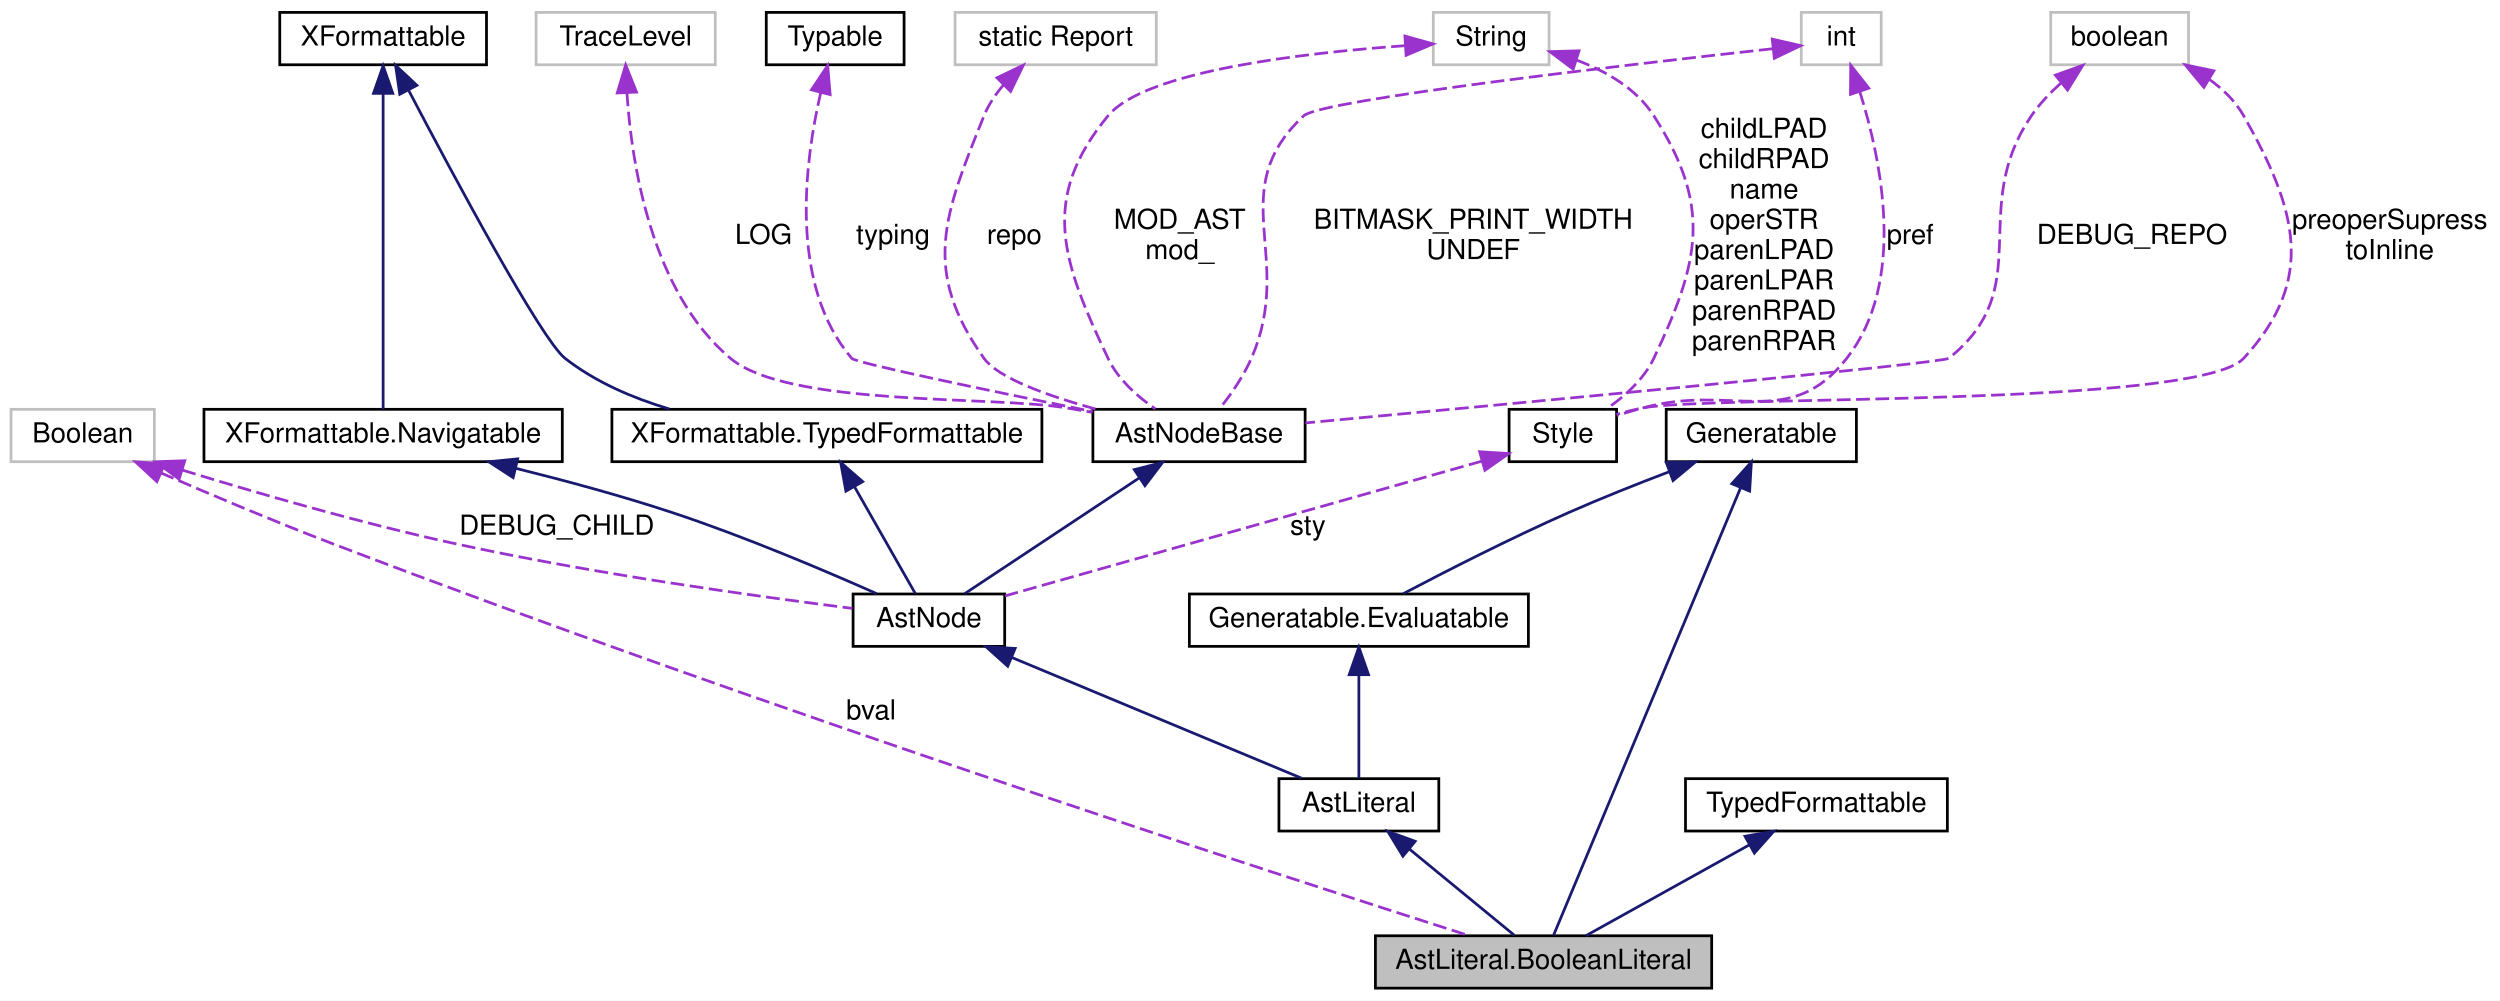
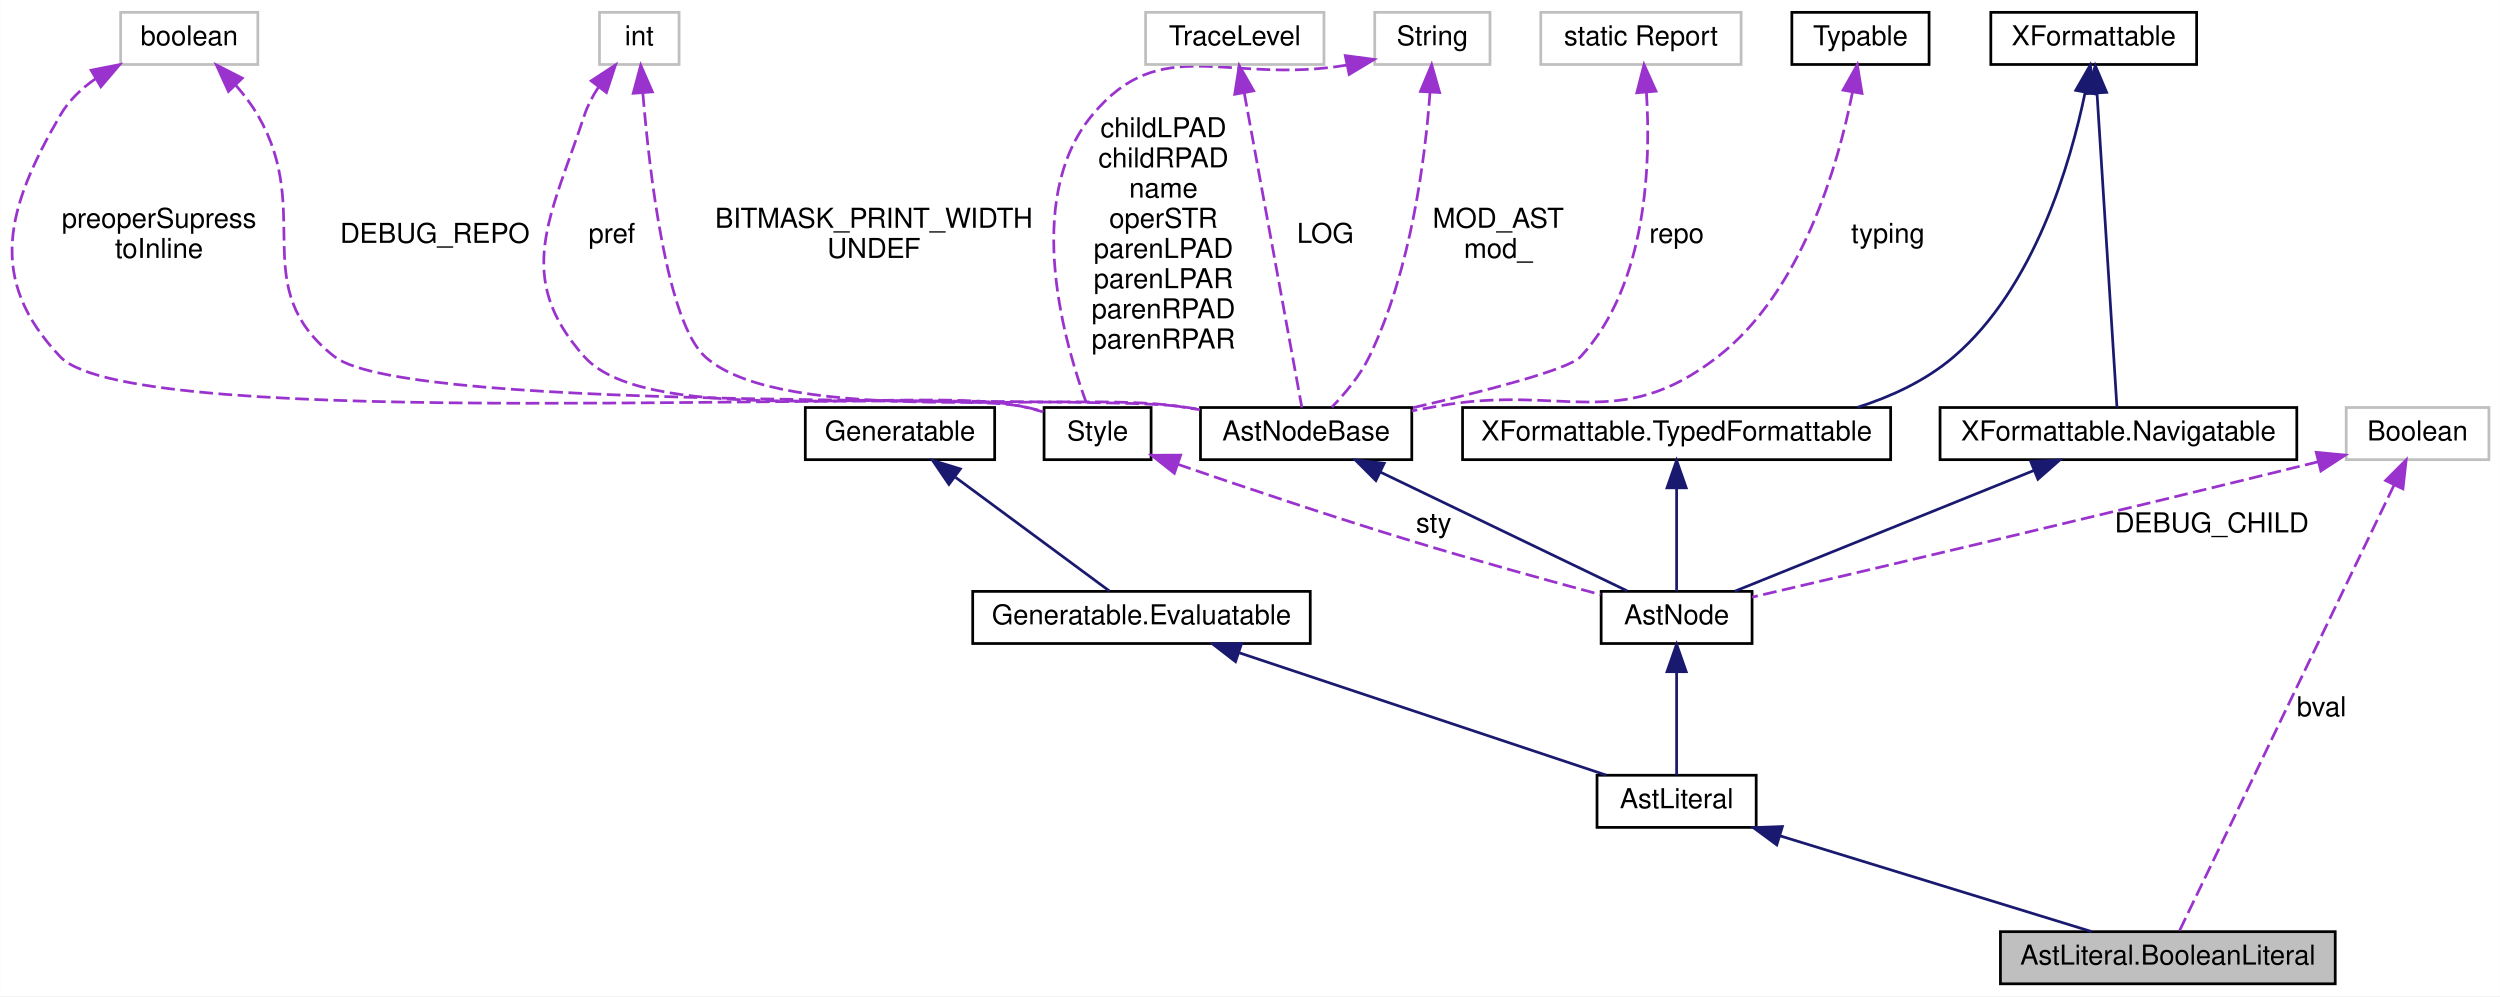
- <svg xmlns="http://www.w3.org/2000/svg" xmlns:xlink="http://www.w3.org/1999/xlink" width="907pt" height="363pt" viewBox="0.00 0.00 907.00 363.00">
+ <svg xmlns="http://www.w3.org/2000/svg" xmlns:xlink="http://www.w3.org/1999/xlink" width="911pt" height="363pt" viewBox="0.00 0.00 910.91 363.00">
  <g id="graph0" class="graph" transform="scale(1 1) rotate(0) translate(4 359)">
-     <polygon fill="white" stroke="transparent" points="-4,4 -4,-359 903,-359 903,4 -4,4" />
+     <polygon fill="white" stroke="transparent" points="-4,4 -4,-359 906.91,-359 906.91,4 -4,4" />
    <g id="node1" class="node">
      <g id="a_node1">
        <a xlink:title="ダミーの生成子．このクラス自身は直接生成されない．部分クラスからのみ生成される">
-           <polygon fill="#bfbfbf" stroke="black" points="495,-0.5 495,-19.5 617,-19.5 617,-0.5 495,-0.5" />
-           <text text-anchor="middle" x="556" y="-7.5" font-family="Helvetica,sans-Serif" font-size="10.00">AstLiteral.BooleanLiteral</text>
+           <polygon fill="#bfbfbf" stroke="black" points="724.91,-0.5 724.91,-19.5 846.91,-19.5 846.91,-0.5 724.91,-0.5" />
+           <text text-anchor="middle" x="785.91" y="-7.5" font-family="Helvetica,sans-Serif" font-size="10.00">AstLiteral.BooleanLiteral</text>
        </a>
      </g>
    </g>
    <g id="node2" class="node">
      <g id="a_node2">
        <a xlink:href="classast_1_1_ast_literal.html" target="_top" xlink:title="値を返すことができる終端オブジェクトのクラス">
-           <polygon fill="white" stroke="black" points="460,-57.5 460,-76.5 518,-76.5 518,-57.5 460,-57.5" />
-           <text text-anchor="middle" x="489" y="-64.5" font-family="Helvetica,sans-Serif" font-size="10.00">AstLiteral</text>
+           <polygon fill="white" stroke="black" points="577.91,-57.5 577.91,-76.5 635.91,-76.5 635.91,-57.5 577.91,-57.5" />
+           <text text-anchor="middle" x="606.91" y="-64.5" font-family="Helvetica,sans-Serif" font-size="10.00">AstLiteral</text>
        </a>
      </g>
    </g>
    <g id="edge1" class="edge">
-       <path fill="none" stroke="midnightblue" d="M507.27,-51C519.5,-40.96 535.16,-28.1 545.38,-19.71" />
-       <polygon fill="midnightblue" stroke="midnightblue" points="504.98,-48.36 499.47,-57.41 509.42,-53.77 504.98,-48.36" />
+       <path fill="none" stroke="midnightblue" d="M644.45,-54.46C678.4,-44.03 727.61,-28.91 758.13,-19.53" />
+       <polygon fill="midnightblue" stroke="midnightblue" points="643.41,-51.12 634.88,-57.41 645.46,-57.81 643.41,-51.12" />
    </g>
    <g id="node3" class="node">
      <g id="a_node3">
        <a xlink:href="classast_1_1_ast_node.html" target="_top" xlink:title="タグなしの順アクセスの子供をもてる抽象構文木のノードのクラス。">
-           <polygon fill="white" stroke="black" points="305.5,-124.5 305.5,-143.5 360.5,-143.5 360.5,-124.5 305.5,-124.5" />
-           <text text-anchor="middle" x="333" y="-131.5" font-family="Helvetica,sans-Serif" font-size="10.00">AstNode</text>
+           <polygon fill="white" stroke="black" points="579.41,-124.5 579.41,-143.5 634.41,-143.5 634.41,-124.5 579.41,-124.5" />
+           <text text-anchor="middle" x="606.91" y="-131.5" font-family="Helvetica,sans-Serif" font-size="10.00">AstNode</text>
        </a>
      </g>
    </g>
    <g id="edge2" class="edge">
-       <path fill="none" stroke="midnightblue" d="M363.12,-120.45C394.01,-107.58 441.23,-87.9 468.2,-76.67" />
-       <polygon fill="midnightblue" stroke="midnightblue" points="361.6,-117.29 353.72,-124.37 364.29,-123.75 361.6,-117.29" />
+       <path fill="none" stroke="midnightblue" d="M606.91,-114.04C606.91,-101.67 606.91,-86.12 606.91,-76.63" />
+       <polygon fill="midnightblue" stroke="midnightblue" points="603.41,-114.23 606.91,-124.23 610.41,-114.23 603.41,-114.23" />
    </g>
    <g id="node4" class="node">
      <g id="a_node4">
        <a xlink:href="classast_1_1_ast_node_base.html" target="_top" xlink:title=" ">
-           <polygon fill="white" stroke="black" points="392.5,-191.5 392.5,-210.5 469.5,-210.5 469.5,-191.5 392.5,-191.5" />
-           <text text-anchor="middle" x="431" y="-198.5" font-family="Helvetica,sans-Serif" font-size="10.00">AstNodeBase</text>
+           <polygon fill="white" stroke="black" points="433.41,-191.5 433.41,-210.5 510.41,-210.5 510.41,-191.5 433.41,-191.5" />
+           <text text-anchor="middle" x="471.91" y="-198.5" font-family="Helvetica,sans-Serif" font-size="10.00">AstNodeBase</text>
        </a>
      </g>
    </g>
    <g id="edge3" class="edge">
-       <path fill="none" stroke="midnightblue" d="M409.28,-185.59C389.89,-172.74 362.14,-154.33 346.01,-143.63" />
-       <polygon fill="midnightblue" stroke="midnightblue" points="407.52,-188.62 417.78,-191.23 411.38,-182.79 407.52,-188.62" />
+       <path fill="none" stroke="midnightblue" d="M499.02,-186.94C525.76,-174.07 565.87,-154.76 588.91,-143.67" />
+       <polygon fill="midnightblue" stroke="midnightblue" points="497.33,-183.88 489.83,-191.37 500.36,-190.18 497.33,-183.88" />
    </g>
    <g id="node5" class="node">
      <g id="a_node5">
        <a xlink:title=" ">
-           <polygon fill="white" stroke="#bfbfbf" points="516,-335.5 516,-354.5 558,-354.5 558,-335.5 516,-335.5" />
-           <text text-anchor="middle" x="537" y="-342.5" font-family="Helvetica,sans-Serif" font-size="10.00">String</text>
+           <polygon fill="white" stroke="#bfbfbf" points="496.91,-335.5 496.91,-354.5 538.91,-354.5 538.91,-335.5 496.91,-335.5" />
+           <text text-anchor="middle" x="517.91" y="-342.5" font-family="Helvetica,sans-Serif" font-size="10.00">String</text>
        </a>
      </g>
    </g>
    <g id="edge4" class="edge">
-       <path fill="none" stroke="#9a32cd" stroke-dasharray="5,2" d="M505.7,-342.42C468.97,-339.82 411.38,-333.23 398,-317 373.12,-286.82 381.25,-264.34 398,-229 401.61,-221.37 408.55,-215.19 415.14,-210.67" />
-       <polygon fill="#9a32cd" stroke="#9a32cd" points="505.7,-345.92 515.9,-343.07 506.14,-338.94 505.7,-345.92" />
-       <text text-anchor="middle" x="424" y="-276" font-family="Helvetica,sans-Serif" font-size="10.00"> MOD_AST</text>
-       <text text-anchor="middle" x="424" y="-265" font-family="Helvetica,sans-Serif" font-size="10.00">mod_</text>
+       <path fill="none" stroke="#9a32cd" stroke-dasharray="5,2" d="M517.06,-325.46C515.36,-301.94 510.25,-260.65 494.91,-229 491.58,-222.13 486.08,-215.58 481.29,-210.65" />
+       <polygon fill="#9a32cd" stroke="#9a32cd" points="513.57,-325.68 517.65,-335.46 520.55,-325.27 513.57,-325.68" />
+       <text text-anchor="middle" x="541.91" y="-276" font-family="Helvetica,sans-Serif" font-size="10.00"> MOD_AST</text>
+       <text text-anchor="middle" x="541.91" y="-265" font-family="Helvetica,sans-Serif" font-size="10.00">mod_</text>
    </g>
    <g id="node15" class="node">
      <g id="a_node15">
        <a xlink:href="classformat_1_1_style.html" target="_top" xlink:title="ノードの表示スタイルに関するプロパティのクラス.">
-           <polygon fill="white" stroke="black" points="543.5,-191.5 543.5,-210.5 582.5,-210.5 582.5,-191.5 543.5,-191.5" />
-           <text text-anchor="middle" x="563" y="-198.5" font-family="Helvetica,sans-Serif" font-size="10.00">Style</text>
+           <polygon fill="white" stroke="black" points="376.41,-191.5 376.41,-210.5 415.41,-210.5 415.41,-191.5 376.41,-191.5" />
+           <text text-anchor="middle" x="395.91" y="-198.5" font-family="Helvetica,sans-Serif" font-size="10.00">Style</text>
        </a>
      </g>
    </g>
    <g id="edge16" class="edge">
-       <path fill="none" stroke="#9a32cd" stroke-dasharray="5,2" d="M567.97,-337.19C578.72,-333.18 589.66,-326.87 596,-317 617.13,-284.09 612.75,-264.34 596,-229 592.39,-221.37 585.45,-215.19 578.86,-210.67" />
-       <polygon fill="#9a32cd" stroke="#9a32cd" points="566.75,-333.9 558.28,-340.26 568.87,-340.57 566.75,-333.9" />
-       <text text-anchor="middle" x="636" y="-309" font-family="Helvetica,sans-Serif" font-size="10.00"> childLPAD</text>
-       <text text-anchor="middle" x="636" y="-298" font-family="Helvetica,sans-Serif" font-size="10.00">childRPAD</text>
-       <text text-anchor="middle" x="636" y="-287" font-family="Helvetica,sans-Serif" font-size="10.00">name</text>
-       <text text-anchor="middle" x="636" y="-276" font-family="Helvetica,sans-Serif" font-size="10.00">operSTR</text>
-       <text text-anchor="middle" x="636" y="-265" font-family="Helvetica,sans-Serif" font-size="10.00">parenLPAD</text>
-       <text text-anchor="middle" x="636" y="-254" font-family="Helvetica,sans-Serif" font-size="10.00">parenLPAR</text>
-       <text text-anchor="middle" x="636" y="-243" font-family="Helvetica,sans-Serif" font-size="10.00">parenRPAD</text>
-       <text text-anchor="middle" x="636" y="-232" font-family="Helvetica,sans-Serif" font-size="10.00">parenRPAR</text>
+       <path fill="none" stroke="#9a32cd" stroke-dasharray="5,2" d="M486.74,-335.28C443.09,-328.01 419.16,-347.54 393.91,-317 368.08,-285.76 384.47,-231.75 392.36,-210.73" />
+       <polygon fill="#9a32cd" stroke="#9a32cd" points="486.17,-338.73 496.68,-337.34 487.6,-331.88 486.17,-338.73" />
+       <text text-anchor="middle" x="419.91" y="-309" font-family="Helvetica,sans-Serif" font-size="10.00"> childLPAD</text>
+       <text text-anchor="middle" x="419.91" y="-298" font-family="Helvetica,sans-Serif" font-size="10.00">childRPAD</text>
+       <text text-anchor="middle" x="419.91" y="-287" font-family="Helvetica,sans-Serif" font-size="10.00">name</text>
+       <text text-anchor="middle" x="419.91" y="-276" font-family="Helvetica,sans-Serif" font-size="10.00">operSTR</text>
+       <text text-anchor="middle" x="419.91" y="-265" font-family="Helvetica,sans-Serif" font-size="10.00">parenLPAD</text>
+       <text text-anchor="middle" x="419.91" y="-254" font-family="Helvetica,sans-Serif" font-size="10.00">parenLPAR</text>
+       <text text-anchor="middle" x="419.91" y="-243" font-family="Helvetica,sans-Serif" font-size="10.00">parenRPAD</text>
+       <text text-anchor="middle" x="419.91" y="-232" font-family="Helvetica,sans-Serif" font-size="10.00">parenRPAR</text>
    </g>
    <g id="node6" class="node">
      <g id="a_node6">
        <a xlink:title=" ">
-           <polygon fill="white" stroke="#bfbfbf" points="190.5,-335.5 190.5,-354.5 255.5,-354.5 255.5,-335.5 190.5,-335.5" />
-           <text text-anchor="middle" x="223" y="-342.5" font-family="Helvetica,sans-Serif" font-size="10.00">TraceLevel</text>
+           <polygon fill="white" stroke="#bfbfbf" points="413.41,-335.5 413.41,-354.5 478.41,-354.5 478.41,-335.5 413.41,-335.5" />
+           <text text-anchor="middle" x="445.91" y="-342.5" font-family="Helvetica,sans-Serif" font-size="10.00">TraceLevel</text>
        </a>
      </g>
    </g>
    <g id="edge5" class="edge">
-       <path fill="none" stroke="#9a32cd" stroke-dasharray="5,2" d="M223.44,-325.44C225.12,-299.57 232.26,-253.16 261,-229 281.98,-211.36 355.97,-215.53 383,-211 386.01,-210.5 389.12,-209.96 392.25,-209.4" />
-       <polygon fill="#9a32cd" stroke="#9a32cd" points="219.94,-325.28 223,-335.43 226.93,-325.59 219.94,-325.28" />
-       <text text-anchor="middle" x="273" y="-270.5" font-family="Helvetica,sans-Serif" font-size="10.00"> LOG</text>
+       <path fill="none" stroke="#9a32cd" stroke-dasharray="5,2" d="M449.37,-325.11C455.08,-293.93 466.24,-232.93 470.35,-210.52" />
+       <polygon fill="#9a32cd" stroke="#9a32cd" points="445.89,-324.65 447.53,-335.12 452.78,-325.91 445.89,-324.65" />
+       <text text-anchor="middle" x="478.91" y="-270.5" font-family="Helvetica,sans-Serif" font-size="10.00"> LOG</text>
    </g>
    <g id="node7" class="node">
      <g id="a_node7">
        <a xlink:title=" ">
-           <polygon fill="white" stroke="#bfbfbf" points="342.5,-335.5 342.5,-354.5 415.5,-354.5 415.5,-335.5 342.5,-335.5" />
-           <text text-anchor="middle" x="379" y="-342.5" font-family="Helvetica,sans-Serif" font-size="10.00">static Report</text>
+           <polygon fill="white" stroke="#bfbfbf" points="557.41,-335.5 557.41,-354.5 630.41,-354.5 630.41,-335.5 557.41,-335.5" />
+           <text text-anchor="middle" x="593.91" y="-342.5" font-family="Helvetica,sans-Serif" font-size="10.00">static Report</text>
        </a>
      </g>
    </g>
    <g id="edge6" class="edge">
-       <path fill="none" stroke="#9a32cd" stroke-dasharray="5,2" d="M360.14,-328.27C357.23,-324.88 354.64,-321.07 353,-317 338.37,-280.73 330.31,-260.86 353,-229 358.07,-221.88 376.02,-215.41 393.43,-210.6" />
-       <polygon fill="#9a32cd" stroke="#9a32cd" points="357.7,-330.78 367.26,-335.37 362.65,-325.83 357.7,-330.78" />
-       <text text-anchor="middle" x="364" y="-270.5" font-family="Helvetica,sans-Serif" font-size="10.00"> repo</text>
+       <path fill="none" stroke="#9a32cd" stroke-dasharray="5,2" d="M595.91,-325.4C597.53,-300.2 596.37,-255.36 571.91,-229 567.53,-224.29 536.84,-216.42 510.6,-210.38" />
+       <polygon fill="#9a32cd" stroke="#9a32cd" points="592.41,-325.19 595.04,-335.46 599.39,-325.79 592.41,-325.19" />
+       <text text-anchor="middle" x="606.91" y="-270.5" font-family="Helvetica,sans-Serif" font-size="10.00"> repo</text>
    </g>
    <g id="node8" class="node">
      <g id="a_node8">
        <a xlink:title=" ">
-           <polygon fill="white" stroke="#bfbfbf" points="649.5,-335.5 649.5,-354.5 678.5,-354.5 678.5,-335.5 649.5,-335.5" />
-           <text text-anchor="middle" x="664" y="-342.5" font-family="Helvetica,sans-Serif" font-size="10.00">int</text>
+           <polygon fill="white" stroke="#bfbfbf" points="214.41,-335.5 214.41,-354.5 243.41,-354.5 243.41,-335.5 214.41,-335.5" />
+           <text text-anchor="middle" x="228.91" y="-342.5" font-family="Helvetica,sans-Serif" font-size="10.00">int</text>
        </a>
      </g>
    </g>
    <g id="edge7" class="edge">
-       <path fill="none" stroke="#9a32cd" stroke-dasharray="5,2" d="M639.08,-341.31C587.9,-335.69 475.19,-322.74 469,-317 439.67,-289.79 466.06,-265.65 450,-229 447.15,-222.49 442.6,-215.95 438.67,-210.94" />
-       <polygon fill="#9a32cd" stroke="#9a32cd" points="638.97,-344.82 649.29,-342.43 639.73,-337.86 638.97,-344.82" />
-       <text text-anchor="middle" x="530.5" y="-276" font-family="Helvetica,sans-Serif" font-size="10.00"> BITMASK_PRINT_WIDTH</text>
-       <text text-anchor="middle" x="530.5" y="-265" font-family="Helvetica,sans-Serif" font-size="10.00">UNDEF</text>
+       <path fill="none" stroke="#9a32cd" stroke-dasharray="5,2" d="M230.21,-325.05C232.64,-295.78 238.94,-241.61 252.91,-229 281.43,-203.24 386.89,-216.62 424.91,-211 427.62,-210.6 430.41,-210.15 433.22,-209.68" />
+       <polygon fill="#9a32cd" stroke="#9a32cd" points="226.7,-325 229.44,-335.24 233.68,-325.53 226.7,-325" />
+       <text text-anchor="middle" x="314.41" y="-276" font-family="Helvetica,sans-Serif" font-size="10.00"> BITMASK_PRINT_WIDTH</text>
+       <text text-anchor="middle" x="314.41" y="-265" font-family="Helvetica,sans-Serif" font-size="10.00">UNDEF</text>
    </g>
    <g id="edge17" class="edge">
-       <path fill="none" stroke="#9a32cd" stroke-dasharray="5,2" d="M670.72,-325.77C678.54,-301.04 687.82,-256.76 666,-229 645.08,-202.39 624.62,-220.02 592,-211 588.95,-210.16 585.74,-209.21 582.61,-208.27" />
-       <polygon fill="#9a32cd" stroke="#9a32cd" points="667.36,-324.76 667.44,-335.35 673.99,-327.02 667.36,-324.76" />
-       <text text-anchor="middle" x="689" y="-270.5" font-family="Helvetica,sans-Serif" font-size="10.00"> pref</text>
+       <path fill="none" stroke="#9a32cd" stroke-dasharray="5,2" d="M214,-327.19C211.91,-324 210.08,-320.54 208.91,-317 196.65,-279.86 182.85,-258.17 208.91,-229 232.59,-202.48 333.14,-218.48 367.91,-211 370.6,-210.42 373.41,-209.68 376.15,-208.88" />
+       <polygon fill="#9a32cd" stroke="#9a32cd" points="211.39,-329.54 220.25,-335.35 216.94,-325.28 211.39,-329.54" />
+       <text text-anchor="middle" x="218.91" y="-270.5" font-family="Helvetica,sans-Serif" font-size="10.00"> pref</text>
    </g>
    <g id="node9" class="node">
      <g id="a_node9">
        <a xlink:href="interfacetype_1_1_typable.html" target="_top" xlink:title="抽象ノードがもつ関数型のインタフェース">
-           <polygon fill="white" stroke="black" points="274,-335.5 274,-354.5 324,-354.5 324,-335.5 274,-335.5" />
-           <text text-anchor="middle" x="299" y="-342.5" font-family="Helvetica,sans-Serif" font-size="10.00">Typable</text>
+           <polygon fill="white" stroke="black" points="648.91,-335.5 648.91,-354.5 698.91,-354.5 698.91,-335.5 648.91,-335.5" />
+           <text text-anchor="middle" x="673.91" y="-342.5" font-family="Helvetica,sans-Serif" font-size="10.00">Typable</text>
        </a>
      </g>
    </g>
    <g id="edge8" class="edge">
-       <path fill="none" stroke="#9a32cd" stroke-dasharray="5,2" d="M293.79,-325.53C287.95,-300.51 282.07,-255.9 305,-229 306.46,-227.29 355.92,-217.05 392.43,-209.69" />
-       <polygon fill="#9a32cd" stroke="#9a32cd" points="290.4,-326.41 296.28,-335.23 297.18,-324.67 290.4,-326.41" />
-       <text text-anchor="middle" x="320" y="-270.5" font-family="Helvetica,sans-Serif" font-size="10.00"> typing</text>
+       <path fill="none" stroke="#9a32cd" stroke-dasharray="5,2" d="M670.99,-325.39C665.9,-299.48 652.81,-253 621.91,-229 585.55,-200.76 565.2,-219.24 519.91,-211 516.82,-210.44 513.62,-209.85 510.41,-209.26" />
+       <polygon fill="#9a32cd" stroke="#9a32cd" points="667.58,-326.17 672.76,-335.41 674.47,-324.95 667.58,-326.17" />
+       <text text-anchor="middle" x="683.91" y="-270.5" font-family="Helvetica,sans-Serif" font-size="10.00"> typing</text>
    </g>
    <g id="node10" class="node">
      <g id="a_node10">
        <a xlink:title=" ">
-           <polygon fill="white" stroke="#bfbfbf" points="740,-335.5 740,-354.5 790,-354.5 790,-335.5 740,-335.5" />
-           <text text-anchor="middle" x="765" y="-342.5" font-family="Helvetica,sans-Serif" font-size="10.00">boolean</text>
+           <polygon fill="white" stroke="#bfbfbf" points="39.91,-335.5 39.91,-354.5 89.91,-354.5 89.91,-335.5 39.91,-335.5" />
+           <text text-anchor="middle" x="64.91" y="-342.5" font-family="Helvetica,sans-Serif" font-size="10.00">boolean</text>
        </a>
      </g>
    </g>
    <g id="edge9" class="edge">
-       <path fill="none" stroke="#9a32cd" stroke-dasharray="5,2" d="M743.62,-328.79C739.7,-325.26 735.92,-321.28 733,-317 709.69,-282.88 735.37,-254.68 703,-229 700.73,-227.2 544.1,-212.48 469.59,-205.56" />
-       <polygon fill="#9a32cd" stroke="#9a32cd" points="741.7,-331.74 751.67,-335.33 746.12,-326.31 741.7,-331.74" />
-       <text text-anchor="middle" x="769.5" y="-270.5" font-family="Helvetica,sans-Serif" font-size="10.00"> DEBUG_REPO</text>
+       <path fill="none" stroke="#9a32cd" stroke-dasharray="5,2" d="M81.79,-328.03C84.79,-324.61 87.66,-320.85 89.91,-317 110.57,-281.54 85.5,-254.19 117.91,-229 144.89,-208.03 391,-215.22 424.91,-211 427.63,-210.66 430.43,-210.26 433.24,-209.82" />
+       <polygon fill="#9a32cd" stroke="#9a32cd" points="79.2,-325.68 74.81,-335.33 84.25,-330.52 79.2,-325.68" />
+       <text text-anchor="middle" x="154.41" y="-270.5" font-family="Helvetica,sans-Serif" font-size="10.00"> DEBUG_REPO</text>
    </g>
    <g id="edge18" class="edge">
-       <path fill="none" stroke="#9a32cd" stroke-dasharray="5,2" d="M797.53,-330.21C802.53,-326.64 807.01,-322.28 810,-317 829.27,-282.97 836.49,-257.77 810,-229 793.54,-211.12 615.86,-215.63 592,-211 588.89,-210.4 585.65,-209.58 582.51,-208.69" />
-       <polygon fill="#9a32cd" stroke="#9a32cd" points="795.57,-327.3 788.82,-335.47 799.19,-333.3 795.57,-327.3" />
-       <text text-anchor="middle" x="863" y="-276" font-family="Helvetica,sans-Serif" font-size="10.00"> preoperSupress</text>
-       <text text-anchor="middle" x="863" y="-265" font-family="Helvetica,sans-Serif" font-size="10.00">toInline</text>
+       <path fill="none" stroke="#9a32cd" stroke-dasharray="5,2" d="M30.66,-330.23C25.56,-326.69 20.99,-322.32 17.91,-317 -1.69,-283.15 -9.03,-257.36 17.91,-229 44.73,-200.77 329.6,-218.02 367.91,-211 370.62,-210.5 373.43,-209.82 376.18,-209.04" />
+       <polygon fill="#9a32cd" stroke="#9a32cd" points="29.17,-333.42 39.57,-335.46 32.71,-327.38 29.17,-333.42" />
+       <text text-anchor="middle" x="53.91" y="-276" font-family="Helvetica,sans-Serif" font-size="10.00"> preoperSupress</text>
+       <text text-anchor="middle" x="53.91" y="-265" font-family="Helvetica,sans-Serif" font-size="10.00">toInline</text>
    </g>
    <g id="node11" class="node">
      <g id="a_node11">
        <a xlink:href="interfaceformat_1_1_x_formattable_1_1_navigatable.html" target="_top" xlink:title="木構造の分岐ノードとして清書可能なオブジェクトのクラス">
-           <polygon fill="white" stroke="black" points="70,-191.5 70,-210.5 200,-210.5 200,-191.5 70,-191.5" />
-           <text text-anchor="middle" x="135" y="-198.5" font-family="Helvetica,sans-Serif" font-size="10.00">XFormattable.Navigatable</text>
+           <polygon fill="white" stroke="black" points="702.91,-191.5 702.91,-210.5 832.91,-210.5 832.91,-191.5 702.91,-191.5" />
+           <text text-anchor="middle" x="767.91" y="-198.5" font-family="Helvetica,sans-Serif" font-size="10.00">XFormattable.Navigatable</text>
        </a>
      </g>
    </g>
    <g id="edge10" class="edge">
-       <path fill="none" stroke="midnightblue" d="M183,-189.12C201.03,-184.65 221.61,-179.09 240,-173 266.16,-164.34 295.45,-151.89 314.05,-143.63" />
-       <polygon fill="midnightblue" stroke="midnightblue" points="182.16,-185.72 173.27,-191.49 183.81,-192.52 182.16,-185.72" />
+       <path fill="none" stroke="midnightblue" d="M737.2,-187.6C705.24,-174.7 656.02,-154.83 628.12,-143.56" />
+       <polygon fill="midnightblue" stroke="midnightblue" points="735.94,-190.87 746.53,-191.37 738.57,-184.38 735.94,-190.87" />
    </g>
    <g id="node12" class="node">
      <g id="a_node12">
        <a xlink:href="interfaceformat_1_1_x_formattable.html" target="_top" xlink:title="入れ子フォーマット出力可能なオブジェクトのインタフェース。">
-           <polygon fill="white" stroke="black" points="97.5,-335.5 97.5,-354.5 172.5,-354.5 172.5,-335.5 97.5,-335.5" />
-           <text text-anchor="middle" x="135" y="-342.5" font-family="Helvetica,sans-Serif" font-size="10.00">XFormattable</text>
+           <polygon fill="white" stroke="black" points="721.41,-335.5 721.41,-354.5 796.41,-354.5 796.41,-335.5 721.41,-335.5" />
+           <text text-anchor="middle" x="758.91" y="-342.5" font-family="Helvetica,sans-Serif" font-size="10.00">XFormattable</text>
        </a>
      </g>
    </g>
    <g id="edge11" class="edge">
-       <path fill="none" stroke="midnightblue" d="M135,-325.11C135,-293.93 135,-232.93 135,-210.52" />
-       <polygon fill="midnightblue" stroke="midnightblue" points="131.5,-325.12 135,-335.12 138.5,-325.12 131.5,-325.12" />
+       <path fill="none" stroke="midnightblue" d="M760.1,-325.11C762.08,-293.93 765.95,-232.93 767.37,-210.52" />
+       <polygon fill="midnightblue" stroke="midnightblue" points="756.61,-324.92 759.47,-335.12 763.6,-325.36 756.61,-324.92" />
    </g>
    <g id="node13" class="node">
      <g id="a_node13">
        <a xlink:href="interfaceformat_1_1_x_formattable_1_1_typed_formattable.html" target="_top" xlink:title="ノードの型情報をもつ書式出力可能なオブジェクトのインタフェース．">
-           <polygon fill="white" stroke="black" points="218,-191.5 218,-210.5 374,-210.5 374,-191.5 218,-191.5" />
-           <text text-anchor="middle" x="296" y="-198.5" font-family="Helvetica,sans-Serif" font-size="10.00">XFormattable.TypedFormattable</text>
+           <polygon fill="white" stroke="black" points="528.91,-191.5 528.91,-210.5 684.91,-210.5 684.91,-191.5 528.91,-191.5" />
+           <text text-anchor="middle" x="606.91" y="-198.5" font-family="Helvetica,sans-Serif" font-size="10.00">XFormattable.TypedFormattable</text>
        </a>
      </g>
    </g>
    <g id="edge13" class="edge">
-       <path fill="none" stroke="midnightblue" d="M144.29,-326.15C160.35,-295.55 192.4,-235.72 201,-229 211.94,-220.45 225.47,-214.6 238.86,-210.61" />
-       <polygon fill="midnightblue" stroke="midnightblue" points="141.04,-324.8 139.51,-335.28 147.25,-328.04 141.04,-324.8" />
+       <path fill="none" stroke="midnightblue" d="M755.79,-325.39C750.53,-299.84 737.41,-254.22 707.91,-229 697.9,-220.45 685.47,-214.58 672.78,-210.55" />
+       <polygon fill="midnightblue" stroke="midnightblue" points="752.36,-326.09 757.64,-335.28 759.24,-324.8 752.36,-326.09" />
    </g>
    <g id="edge12" class="edge">
-       <path fill="none" stroke="midnightblue" d="M305.94,-182.53C313.11,-169.95 322.47,-153.51 328.09,-143.63" />
-       <polygon fill="midnightblue" stroke="midnightblue" points="302.9,-180.81 300.99,-191.23 308.98,-184.27 302.9,-180.81" />
+       <path fill="none" stroke="midnightblue" d="M606.91,-181.04C606.91,-168.67 606.91,-153.12 606.91,-143.63" />
+       <polygon fill="midnightblue" stroke="midnightblue" points="603.41,-181.23 606.91,-191.23 610.41,-181.23 603.41,-181.23" />
    </g>
    <g id="node14" class="node">
      <g id="a_node14">
        <a xlink:title=" ">
-           <polygon fill="white" stroke="#bfbfbf" points="0,-191.5 0,-210.5 52,-210.5 52,-191.5 0,-191.5" />
-           <text text-anchor="middle" x="26" y="-198.5" font-family="Helvetica,sans-Serif" font-size="10.00">Boolean</text>
-         </a>
-       </g>
-     </g>
-     <g id="edge23" class="edge">
-       <path fill="none" stroke="#9a32cd" stroke-dasharray="5,2" d="M54.32,-187.45C71.94,-179.79 95.15,-169.97 116,-162 270.65,-102.89 459.77,-41.62 528.98,-19.55" />
-       <polygon fill="#9a32cd" stroke="#9a32cd" points="52.92,-184.25 45.16,-191.46 55.72,-190.66 52.92,-184.25" />
-       <text text-anchor="middle" x="312" y="-98" font-family="Helvetica,sans-Serif" font-size="10.00"> bval</text>
+           <polygon fill="white" stroke="#bfbfbf" points="850.91,-191.5 850.91,-210.5 902.91,-210.5 902.91,-191.5 850.91,-191.5" />
+           <text text-anchor="middle" x="876.91" y="-198.5" font-family="Helvetica,sans-Serif" font-size="10.00">Boolean</text>
+         </a>
+       </g>
+     </g>
+     <g id="edge21" class="edge">
+       <path fill="none" stroke="#9a32cd" stroke-dasharray="5,2" d="M868.32,-182.17C849.27,-142.59 804.03,-48.64 790.08,-19.66" />
+       <polygon fill="#9a32cd" stroke="#9a32cd" points="865.27,-183.9 872.76,-191.39 871.58,-180.86 865.27,-183.9" />
+       <text text-anchor="middle" x="841.91" y="-98" font-family="Helvetica,sans-Serif" font-size="10.00"> bval</text>
    </g>
    <g id="edge14" class="edge">
-       <path fill="none" stroke="#9a32cd" stroke-dasharray="5,2" d="M62.17,-188.45C88.96,-180.21 126.49,-169.34 160,-162 210.78,-150.88 270.91,-142.57 305.24,-138.28" />
-       <polygon fill="#9a32cd" stroke="#9a32cd" points="60.97,-185.16 52.45,-191.47 63.04,-191.85 60.97,-185.16" />
-       <text text-anchor="middle" x="198" y="-165" font-family="Helvetica,sans-Serif" font-size="10.00"> DEBUG_CHILD</text>
+       <path fill="none" stroke="#9a32cd" stroke-dasharray="5,2" d="M840.74,-190.74C760.14,-170.84 676.65,-151.23 634.44,-141.39" />
+       <polygon fill="#9a32cd" stroke="#9a32cd" points="840,-194.16 850.55,-193.17 841.68,-187.37 840,-194.16" />
+       <text text-anchor="middle" x="801.91" y="-165" font-family="Helvetica,sans-Serif" font-size="10.00"> DEBUG_CHILD</text>
    </g>
    <g id="edge15" class="edge">
-       <path fill="none" stroke="#9a32cd" stroke-dasharray="5,2" d="M533.71,-191.72C489,-179.09 404.32,-155.16 360.63,-142.81" />
-       <polygon fill="#9a32cd" stroke="#9a32cd" points="532.82,-195.11 543.39,-194.46 534.72,-188.37 532.82,-195.11" />
-       <text text-anchor="middle" x="470.5" y="-165" font-family="Helvetica,sans-Serif" font-size="10.00"> sty</text>
+       <path fill="none" stroke="#9a32cd" stroke-dasharray="5,2" d="M425.08,-189.83C448.03,-181.93 480.88,-170.87 509.91,-162 533.14,-154.9 559.74,-147.55 579.2,-142.31" />
+       <polygon fill="#9a32cd" stroke="#9a32cd" points="423.89,-186.53 415.58,-193.11 426.18,-193.15 423.89,-186.53" />
+       <text text-anchor="middle" x="518.41" y="-165" font-family="Helvetica,sans-Serif" font-size="10.00"> sty</text>
    </g>
    <g id="node16" class="node">
      <g id="a_node16">
        <a xlink:href="interfacecmd_1_1_generatable_1_1_evaluatable.html" target="_top" xlink:title="評価して値を返すノードのインタフェース．必ずしもコードを生成しなくても良い．">
-           <polygon fill="white" stroke="black" points="427.5,-124.5 427.5,-143.5 550.5,-143.5 550.5,-124.5 427.5,-124.5" />
-           <text text-anchor="middle" x="489" y="-131.5" font-family="Helvetica,sans-Serif" font-size="10.00">Generatable.Evaluatable</text>
+           <polygon fill="white" stroke="black" points="350.41,-124.5 350.41,-143.5 473.41,-143.5 473.41,-124.5 350.41,-124.5" />
+           <text text-anchor="middle" x="411.91" y="-131.5" font-family="Helvetica,sans-Serif" font-size="10.00">Generatable.Evaluatable</text>
        </a>
      </g>
    </g>
    <g id="edge19" class="edge">
-       <path fill="none" stroke="midnightblue" d="M489,-114.04C489,-101.67 489,-86.12 489,-76.63" />
-       <polygon fill="midnightblue" stroke="midnightblue" points="485.5,-114.23 489,-124.23 492.5,-114.23 485.5,-114.23" />
+       <path fill="none" stroke="midnightblue" d="M447.6,-121.1C486.27,-108.21 546.99,-87.97 581.22,-76.56" />
+       <polygon fill="midnightblue" stroke="midnightblue" points="446.18,-117.89 437.8,-124.37 448.4,-124.53 446.18,-117.89" />
    </g>
    <g id="node17" class="node">
      <g id="a_node17">
        <a xlink:href="interfacecmd_1_1_generatable.html" target="_top" xlink:title="変換してコードを生成できるノードのインタフェース.">
-           <polygon fill="white" stroke="black" points="600.5,-191.5 600.5,-210.5 669.5,-210.5 669.5,-191.5 600.5,-191.5" />
-           <text text-anchor="middle" x="635" y="-198.5" font-family="Helvetica,sans-Serif" font-size="10.00">Generatable</text>
-         </a>
-       </g>
-     </g>
-     <g id="edge22" class="edge">
-       <path fill="none" stroke="midnightblue" d="M627.44,-181.91C610.84,-142.19 571.71,-48.58 559.62,-19.66" />
-       <polygon fill="midnightblue" stroke="midnightblue" points="624.31,-183.51 631.4,-191.39 630.77,-180.81 624.31,-183.51" />
+           <polygon fill="white" stroke="black" points="289.41,-191.5 289.41,-210.5 358.41,-210.5 358.41,-191.5 289.41,-191.5" />
+           <text text-anchor="middle" x="323.91" y="-198.5" font-family="Helvetica,sans-Serif" font-size="10.00">Generatable</text>
+         </a>
+       </g>
    </g>
    <g id="edge20" class="edge">
-       <path fill="none" stroke="midnightblue" d="M601.7,-187.9C590,-183.45 576.82,-178.22 565,-173 543.95,-163.7 520.33,-151.63 505.09,-143.61" />
-       <polygon fill="midnightblue" stroke="midnightblue" points="600.52,-191.2 611.12,-191.43 602.98,-184.64 600.52,-191.2" />
-     </g>
-     <g id="node18" class="node">
-       <g id="a_node18">
-         <a xlink:href="class_typed_formattable.html" target="_top" xlink:title=" ">
-           <polygon fill="white" stroke="black" points="607.5,-57.5 607.5,-76.5 702.5,-76.5 702.5,-57.5 607.5,-57.5" />
-           <text text-anchor="middle" x="655" y="-64.5" font-family="Helvetica,sans-Serif" font-size="10.00">TypedFormattable</text>
-         </a>
-       </g>
-     </g>
-     <g id="edge21" class="edge">
-       <path fill="none" stroke="midnightblue" d="M630.76,-52.54C612.23,-42.24 587.23,-28.35 571.36,-19.53" />
-       <polygon fill="midnightblue" stroke="midnightblue" points="629.09,-55.61 639.53,-57.41 632.49,-49.49 629.09,-55.61" />
+       <path fill="none" stroke="midnightblue" d="M344.12,-185.07C361.49,-172.24 385.93,-154.19 400.23,-143.63" />
+       <polygon fill="midnightblue" stroke="midnightblue" points="341.74,-182.48 335.78,-191.23 345.9,-188.11 341.74,-182.48" />
    </g>
  </g>
</svg>
